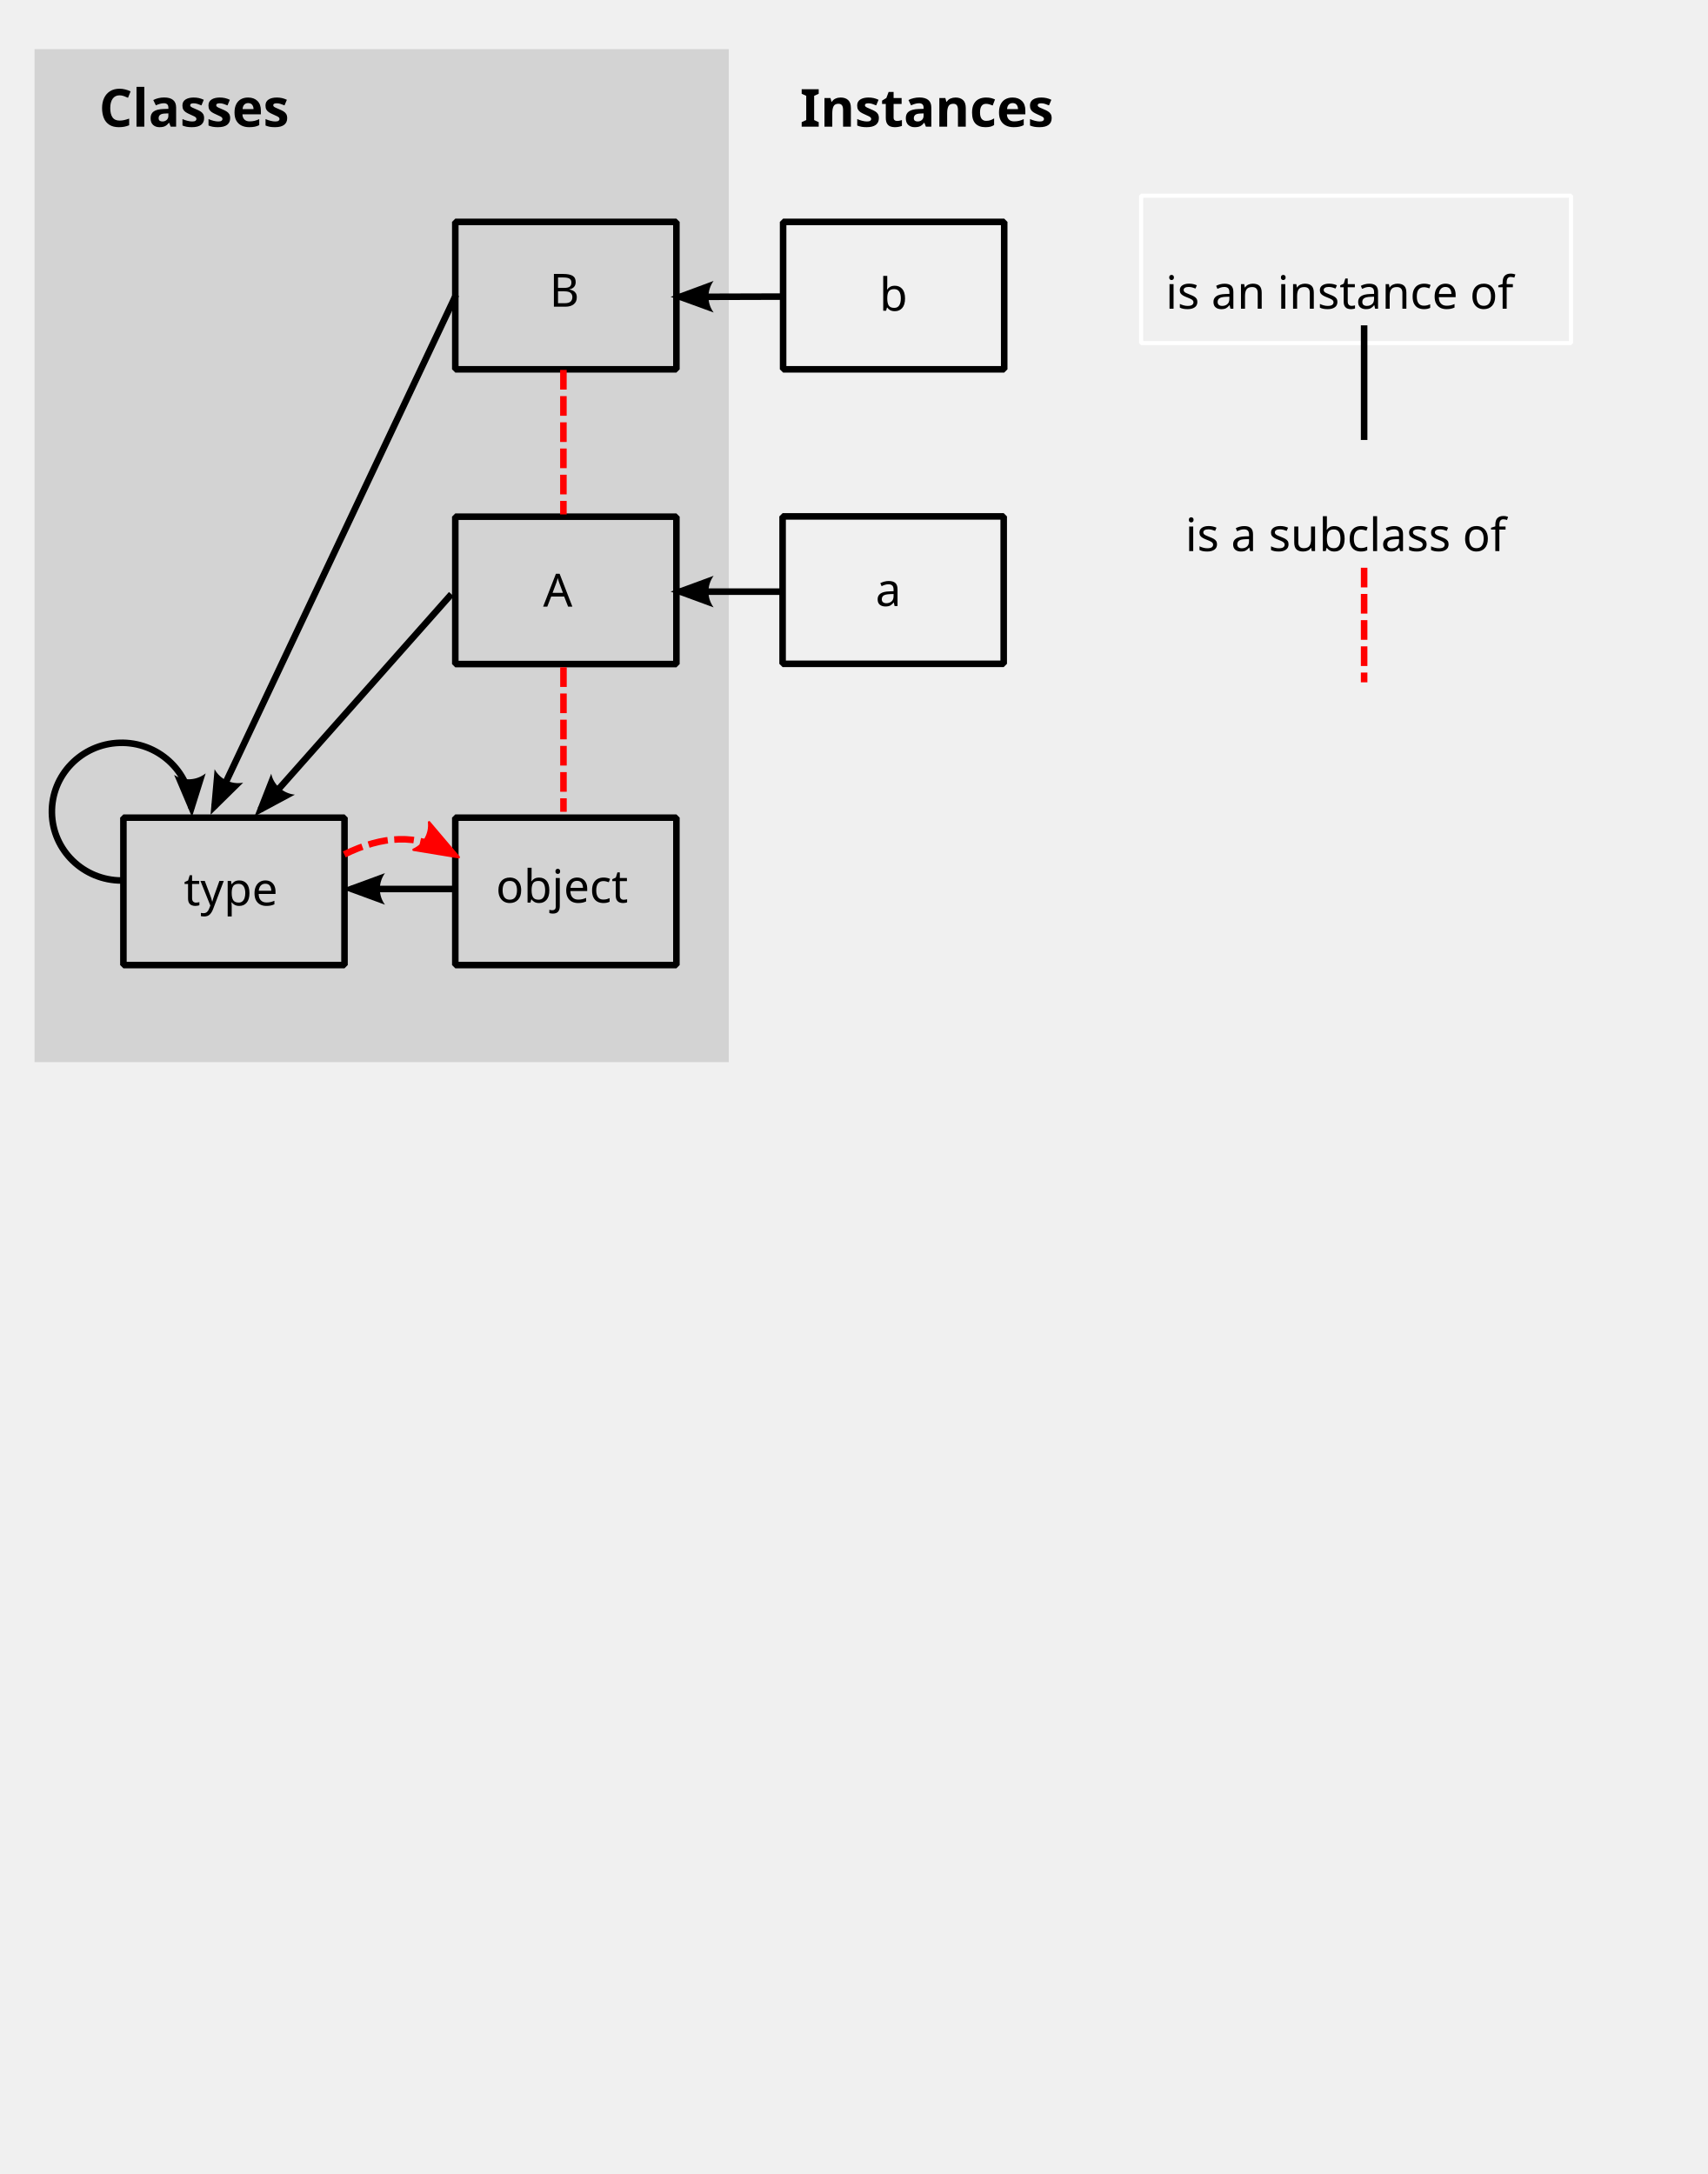
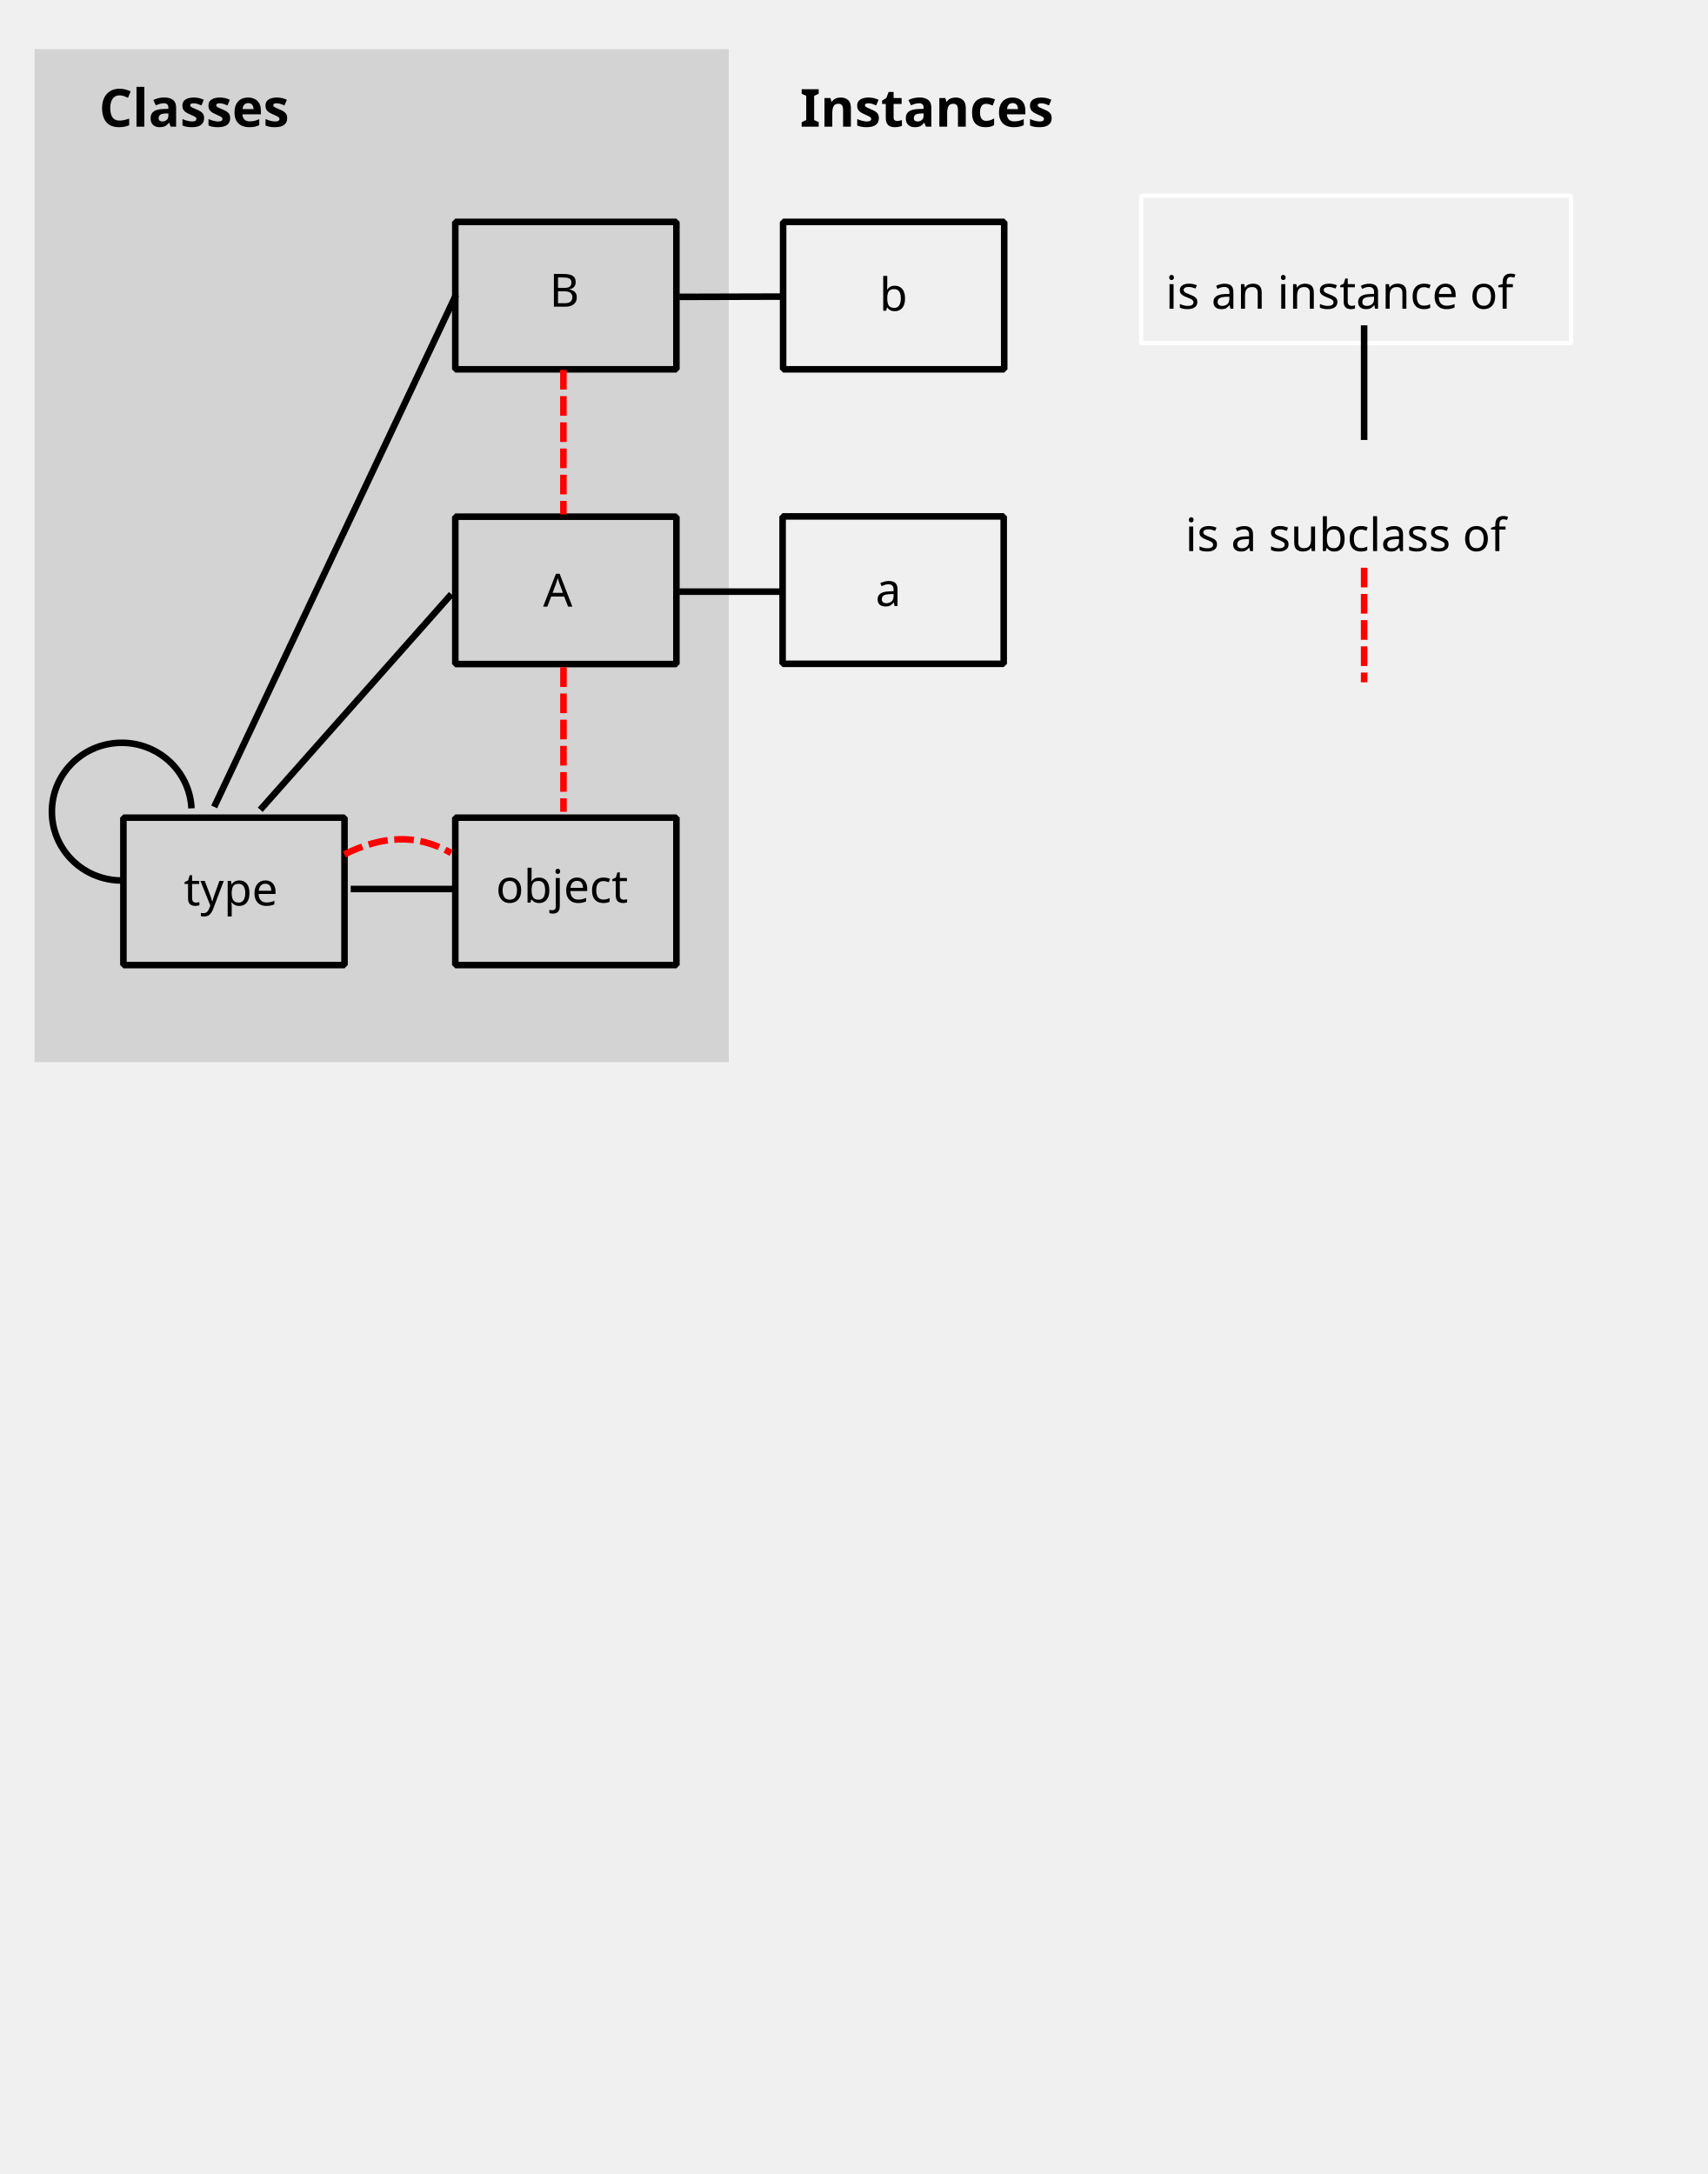
- <svg xmlns="http://www.w3.org/2000/svg" id="svg3006" version="1.1" width="521.25" height="663.75" xml:space="preserve">
+ <svg xmlns="http://www.w3.org/2000/svg" id="svg3006" width="521.25" height="663.75" version="1.1" xml:space="preserve">
  <defs id="defs3010">
-     <marker style="overflow:visible;" id="Arrow2Mend" refX="0.0" refY="0.0" orient="auto">
-       <path transform="scale(0.6) rotate(180) translate(0,0)" d="M 8.719,4.034 L -2.207,0.016 L 8.719,-4.002 C 6.973,-1.63 6.983,1.616 8.719,4.034 z " style="fill-rule:evenodd;stroke-width:0.625;stroke-linejoin:round;" id="path4095" />
+     <marker id="Arrow2Mend" orient="auto" overflow="visible" refX="0" refY="0">
+       <path id="path4095" fill-rule="evenodd" stroke-linejoin="round" stroke-width=".625" d="M 8.719,4.034 L -2.207,0.016 L 8.719,-4.002 C 6.973,-1.63 6.983,1.616 8.719,4.034 z" transform="scale(0.6) rotate(180) translate(0,0)" />
    </marker>
-     <marker style="overflow:visible;" id="Arrow2Send" refX="0.0" refY="0.0" orient="auto">
-       <path transform="scale(0.3) rotate(180) translate(-2.3,0)" d="M 8.719,4.034 L -2.207,0.016 L 8.719,-4.002 C 6.973,-1.63 6.983,1.616 8.719,4.034 z " style="fill-rule:evenodd;stroke-width:0.625;stroke-linejoin:round;" id="path4101" />
+     <marker id="Arrow2Send" orient="auto" overflow="visible" refX="0" refY="0">
+       <path id="path4101" fill-rule="evenodd" stroke-linejoin="round" stroke-width=".625" d="M 8.719,4.034 L -2.207,0.016 L 8.719,-4.002 C 6.973,-1.63 6.983,1.616 8.719,4.034 z" transform="scale(0.3) rotate(180) translate(-2.3,0)" />
    </marker>
-     <marker style="overflow:visible" id="Arrow2Sstart" refX="0.0" refY="0.0" orient="auto">
-       <path transform="scale(0.3) translate(-2.3,0)" d="M 8.719,4.034 L -2.207,0.016 L 8.719,-4.002 C 6.973,-1.63 6.983,1.616 8.719,4.034 z " style="fill-rule:evenodd;stroke-width:0.625;stroke-linejoin:round" id="path4098" />
+     <marker id="Arrow2Sstart" orient="auto" overflow="visible" refX="0" refY="0">
+       <path id="path4098" fill-rule="evenodd" stroke-linejoin="round" stroke-width=".625" d="M 8.719,4.034 L -2.207,0.016 L 8.719,-4.002 C 6.973,-1.63 6.983,1.616 8.719,4.034 z" transform="scale(0.3) translate(-2.3,0)" />
    </marker>
-     <marker style="overflow:visible" id="Arrow2Mend-4" refX="0" refY="0" orient="auto">
-       <path transform="scale(-0.6,-0.6)" d="M 8.719,4.034 -2.207,0.016 8.719,-4.002 c -1.745,2.372 -1.735,5.617 -6e-7,8.035 z" style="fill-rule:evenodd;stroke-width:0.625;stroke-linejoin:round" id="path4095-8" />
+     <marker id="Arrow2Mend-4" orient="auto" overflow="visible" refX="0" refY="0">
+       <path id="path4095-8" fill-rule="evenodd" stroke-linejoin="round" stroke-width=".625" d="M 8.719,4.034 -2.207,0.016 8.719,-4.002 c -1.745,2.372 -1.735,5.617 -6e-7,8.035 z" transform="scale(-0.6,-0.6)" />
    </marker>
-     <marker style="overflow:visible" id="Arrow2Mend-41" refX="0" refY="0" orient="auto">
-       <path transform="scale(-0.6,-0.6)" d="M 8.719,4.034 -2.207,0.016 8.719,-4.002 c -1.745,2.372 -1.735,5.617 -6e-7,8.035 z" style="fill-rule:evenodd;stroke-width:0.625;stroke-linejoin:round" id="path4095-2" />
+     <marker id="Arrow2Mend-41" orient="auto" overflow="visible" refX="0" refY="0">
+       <path id="path4095-2" fill-rule="evenodd" stroke-linejoin="round" stroke-width=".625" d="M 8.719,4.034 -2.207,0.016 8.719,-4.002 c -1.745,2.372 -1.735,5.617 -6e-7,8.035 z" transform="scale(-0.6,-0.6)" />
    </marker>
-     <marker style="overflow:visible" id="Arrow2Mend-1" refX="0" refY="0" orient="auto">
-       <path transform="scale(-0.6,-0.6)" d="M 8.719,4.034 -2.207,0.016 8.719,-4.002 c -1.745,2.372 -1.735,5.617 -6e-7,8.035 z" style="fill-rule:evenodd;stroke-width:0.625;stroke-linejoin:round" id="path4095-9" />
+     <marker id="Arrow2Mend-1" orient="auto" overflow="visible" refX="0" refY="0">
+       <path id="path4095-9" fill-rule="evenodd" stroke-linejoin="round" stroke-width=".625" d="M 8.719,4.034 -2.207,0.016 8.719,-4.002 c -1.745,2.372 -1.735,5.617 -6e-7,8.035 z" transform="scale(-0.6,-0.6)" />
    </marker>
-     <marker style="overflow:visible" id="Arrow2Mend-7" refX="0" refY="0" orient="auto">
-       <path transform="scale(-0.6,-0.6)" d="M 8.719,4.034 -2.207,0.016 8.719,-4.002 c -1.745,2.372 -1.735,5.617 -6e-7,8.035 z" style="fill-rule:evenodd;stroke-width:0.625;stroke-linejoin:round" id="path4095-4" />
+     <marker id="Arrow2Mend-7" orient="auto" overflow="visible" refX="0" refY="0">
+       <path id="path4095-4" fill-rule="evenodd" stroke-linejoin="round" stroke-width=".625" d="M 8.719,4.034 -2.207,0.016 8.719,-4.002 c -1.745,2.372 -1.735,5.617 -6e-7,8.035 z" transform="scale(-0.6,-0.6)" />
    </marker>
-     <marker style="overflow:visible" id="Arrow2Mend-5" refX="0" refY="0" orient="auto">
-       <path transform="scale(-0.6,-0.6)" d="M 8.719,4.034 -2.207,0.016 8.719,-4.002 c -1.745,2.372 -1.735,5.617 -6e-7,8.035 z" style="fill-rule:evenodd;stroke-width:0.625;stroke-linejoin:round" id="path4095-1" />
+     <marker id="Arrow2Mend-5" orient="auto" overflow="visible" refX="0" refY="0">
+       <path id="path4095-1" fill-rule="evenodd" stroke-linejoin="round" stroke-width=".625" d="M 8.719,4.034 -2.207,0.016 8.719,-4.002 c -1.745,2.372 -1.735,5.617 -6e-7,8.035 z" transform="scale(-0.6,-0.6)" />
    </marker>
-     <marker style="overflow:visible" id="Arrow2Mend-3" refX="0" refY="0" orient="auto">
-       <path transform="scale(-0.6,-0.6)" d="M 8.719,4.034 -2.207,0.016 8.719,-4.002 c -1.745,2.372 -1.735,5.617 -6e-7,8.035 z" style="fill-rule:evenodd;stroke-width:0.625;stroke-linejoin:round" id="path4095-6" />
+     <marker id="Arrow2Mend-3" orient="auto" overflow="visible" refX="0" refY="0">
+       <path id="path4095-6" fill-rule="evenodd" stroke-linejoin="round" stroke-width=".625" d="M 8.719,4.034 -2.207,0.016 8.719,-4.002 c -1.745,2.372 -1.735,5.617 -6e-7,8.035 z" transform="scale(-0.6,-0.6)" />
    </marker>
-     <marker style="overflow:visible" id="Arrow2Mend-2" refX="0" refY="0" orient="auto">
-       <path transform="scale(-0.6,-0.6)" d="M 8.719,4.034 -2.207,0.016 8.719,-4.002 c -1.745,2.372 -1.735,5.617 -6e-7,8.035 z" style="fill-rule:evenodd;stroke-width:0.625;stroke-linejoin:round" id="path4095-43" />
+     <marker id="Arrow2Mend-2" orient="auto" overflow="visible" refX="0" refY="0">
+       <path id="path4095-43" fill-rule="evenodd" stroke-linejoin="round" stroke-width=".625" d="M 8.719,4.034 -2.207,0.016 8.719,-4.002 c -1.745,2.372 -1.735,5.617 -6e-7,8.035 z" transform="scale(-0.6,-0.6)" />
    </marker>
-     <marker style="overflow:visible;" id="Arrow2MendG" refX="0.0" refY="0.0" orient="auto">
-       <path transform="scale(0.6) rotate(180) translate(0,0)" d="M 8.719,4.034 L -2.207,0.016 L 8.719,-4.002 C 6.973,-1.63 6.983,1.616 8.719,4.034 z " style="stroke-linejoin:round;stroke:#ff0000;stroke-width:0.625;fill:#ff0000;fill-rule:evenodd" id="path3134" />
+     <marker id="Arrow2MendG" orient="auto" overflow="visible" refX="0" refY="0">
+       <path id="path3134" fill="red" fill-rule="evenodd" stroke="red" stroke-linejoin="round" stroke-width=".625" d="M 8.719,4.034 L -2.207,0.016 L 8.719,-4.002 C 6.973,-1.63 6.983,1.616 8.719,4.034 z" transform="scale(0.6) rotate(180) translate(0,0)" />
    </marker>
-     <marker style="overflow:visible;" id="Arrow2MendH" refX="0.0" refY="0.0" orient="auto">
-       <path transform="scale(0.6) rotate(180) translate(0,0)" d="M 8.719,4.034 L -2.207,0.016 L 8.719,-4.002 C 6.973,-1.63 6.983,1.616 8.719,4.034 z " style="stroke-linejoin:round;stroke:#ff0000;stroke-width:0.625;fill:#ff0000;fill-rule:evenodd" id="path3288" />
+     <marker id="Arrow2MendH" orient="auto" overflow="visible" refX="0" refY="0">
+       <path id="path3288" fill="red" fill-rule="evenodd" stroke="red" stroke-linejoin="round" stroke-width=".625" d="M 8.719,4.034 L -2.207,0.016 L 8.719,-4.002 C 6.973,-1.63 6.983,1.616 8.719,4.034 z" transform="scale(0.6) rotate(180) translate(0,0)" />
    </marker>
-     <marker style="overflow:visible;" id="Arrow2Mendp" refX="0.0" refY="0.0" orient="auto">
-       <path transform="scale(0.6) rotate(180) translate(0,0)" d="M 8.719,4.034 L -2.207,0.016 L 8.719,-4.002 C 6.973,-1.63 6.983,1.616 8.719,4.034 z " style="stroke-linejoin:round;stroke:#ff0000;stroke-width:0.625;fill:#ff0000;fill-rule:evenodd" id="path3445" />
+     <marker id="Arrow2Mendp" orient="auto" overflow="visible" refX="0" refY="0">
+       <path id="path3445" fill="red" fill-rule="evenodd" stroke="red" stroke-linejoin="round" stroke-width=".625" d="M 8.719,4.034 L -2.207,0.016 L 8.719,-4.002 C 6.973,-1.63 6.983,1.616 8.719,4.034 z" transform="scale(0.6) rotate(180) translate(0,0)" />
    </marker>
-     <marker style="overflow:visible" id="Arrow2MendH-0" refX="0" refY="0" orient="auto">
-       <path transform="scale(-0.6,-0.6)" d="M 8.719,4.034 -2.207,0.016 8.719,-4.002 c -1.745,2.372 -1.735,5.617 -6e-7,8.035 z" style="fill:#ff0000;fill-rule:evenodd;stroke:#ff0000;stroke-width:0.625;stroke-linejoin:round" id="path3288-1" />
+     <marker id="Arrow2MendH-0" orient="auto" overflow="visible" refX="0" refY="0">
+       <path id="path3288-1" fill="red" fill-rule="evenodd" stroke="red" stroke-linejoin="round" stroke-width=".625" d="M 8.719,4.034 -2.207,0.016 8.719,-4.002 c -1.745,2.372 -1.735,5.617 -6e-7,8.035 z" transform="scale(-0.6,-0.6)" />
    </marker>
-     <marker style="overflow:visible" id="Arrow2Mend-9" refX="0" refY="0" orient="auto">
-       <path transform="scale(-0.6,-0.6)" d="M 8.719,4.034 -2.207,0.016 8.719,-4.002 c -1.745,2.372 -1.735,5.617 -6e-7,8.035 z" style="fill-rule:evenodd;stroke-width:0.625;stroke-linejoin:round" id="path4095-14" />
+     <marker id="Arrow2Mend-9" orient="auto" overflow="visible" refX="0" refY="0">
+       <path id="path4095-14" fill-rule="evenodd" stroke-linejoin="round" stroke-width=".625" d="M 8.719,4.034 -2.207,0.016 8.719,-4.002 c -1.745,2.372 -1.735,5.617 -6e-7,8.035 z" transform="scale(-0.6,-0.6)" />
    </marker>
-     <marker style="overflow:visible" id="Arrow2Mend-8" refX="0" refY="0" orient="auto">
-       <path transform="scale(-0.6,-0.6)" d="M 8.719,4.034 -2.207,0.016 8.719,-4.002 c -1.745,2.372 -1.735,5.617 -6e-7,8.035 z" style="fill-rule:evenodd;stroke-width:0.625;stroke-linejoin:round" id="path4095-92" />
+     <marker id="Arrow2Mend-8" orient="auto" overflow="visible" refX="0" refY="0">
+       <path id="path4095-92" fill-rule="evenodd" stroke-linejoin="round" stroke-width=".625" d="M 8.719,4.034 -2.207,0.016 8.719,-4.002 c -1.745,2.372 -1.735,5.617 -6e-7,8.035 z" transform="scale(-0.6,-0.6)" />
    </marker>
-     <marker style="overflow:visible" id="Arrow2Mend-26" refX="0" refY="0" orient="auto">
-       <path transform="scale(-0.6,-0.6)" d="M 8.719,4.034 -2.207,0.016 8.719,-4.002 c -1.745,2.372 -1.735,5.617 -6e-7,8.035 z" style="fill-rule:evenodd;stroke-width:0.625;stroke-linejoin:round" id="path4095-96" />
+     <marker id="Arrow2Mend-26" orient="auto" overflow="visible" refX="0" refY="0">
+       <path id="path4095-96" fill-rule="evenodd" stroke-linejoin="round" stroke-width=".625" d="M 8.719,4.034 -2.207,0.016 8.719,-4.002 c -1.745,2.372 -1.735,5.617 -6e-7,8.035 z" transform="scale(-0.6,-0.6)" />
    </marker>
-     <marker style="overflow:visible" id="Arrow2MendG-8" refX="0" refY="0" orient="auto">
-       <path transform="scale(-0.6,-0.6)" d="M 8.719,4.034 -2.207,0.016 8.719,-4.002 c -1.745,2.372 -1.735,5.617 -6e-7,8.035 z" style="fill:#ff0000;fill-rule:evenodd;stroke:#ff0000;stroke-width:0.625;stroke-linejoin:round" id="path3134-4" />
+     <marker id="Arrow2MendG-8" orient="auto" overflow="visible" refX="0" refY="0">
+       <path id="path3134-4" fill="red" fill-rule="evenodd" stroke="red" stroke-linejoin="round" stroke-width=".625" d="M 8.719,4.034 -2.207,0.016 8.719,-4.002 c -1.745,2.372 -1.735,5.617 -6e-7,8.035 z" transform="scale(-0.6,-0.6)" />
    </marker>
-     <marker style="overflow:visible" id="Arrow2MendG-0" refX="0" refY="0" orient="auto">
-       <path transform="scale(-0.6,-0.6)" d="M 8.719,4.034 -2.207,0.016 8.719,-4.002 c -1.745,2.372 -1.735,5.617 -6e-7,8.035 z" style="fill:#ff0000;fill-rule:evenodd;stroke:#ff0000;stroke-width:0.625;stroke-linejoin:round" id="path3134-5" />
+     <marker id="Arrow2MendG-0" orient="auto" overflow="visible" refX="0" refY="0">
+       <path id="path3134-5" fill="red" fill-rule="evenodd" stroke="red" stroke-linejoin="round" stroke-width=".625" d="M 8.719,4.034 -2.207,0.016 8.719,-4.002 c -1.745,2.372 -1.735,5.617 -6e-7,8.035 z" transform="scale(-0.6,-0.6)" />
    </marker>
-     <marker style="overflow:visible" id="Arrow2MendG-4" refX="0" refY="0" orient="auto">
-       <path transform="scale(-0.6,-0.6)" d="M 8.719,4.034 -2.207,0.016 8.719,-4.002 c -1.745,2.372 -1.735,5.617 -6e-7,8.035 z" style="fill:#ff0000;fill-rule:evenodd;stroke:#ff0000;stroke-width:0.625;stroke-linejoin:round" id="path3134-2" />
+     <marker id="Arrow2MendG-4" orient="auto" overflow="visible" refX="0" refY="0">
+       <path id="path3134-2" fill="red" fill-rule="evenodd" stroke="red" stroke-linejoin="round" stroke-width=".625" d="M 8.719,4.034 -2.207,0.016 8.719,-4.002 c -1.745,2.372 -1.735,5.617 -6e-7,8.035 z" transform="scale(-0.6,-0.6)" />
    </marker>
-     <marker style="overflow:visible" id="Arrow2Mend-23" refX="0" refY="0" orient="auto">
-       <path transform="scale(-0.6,-0.6)" d="M 8.719,4.034 -2.207,0.016 8.719,-4.002 c -1.745,2.372 -1.735,5.617 -6e-7,8.035 z" style="fill-rule:evenodd;stroke-width:0.625;stroke-linejoin:round" id="path4095-86" />
+     <marker id="Arrow2Mend-23" orient="auto" overflow="visible" refX="0" refY="0">
+       <path id="path4095-86" fill-rule="evenodd" stroke-linejoin="round" stroke-width=".625" d="M 8.719,4.034 -2.207,0.016 8.719,-4.002 c -1.745,2.372 -1.735,5.617 -6e-7,8.035 z" transform="scale(-0.6,-0.6)" />
    </marker>
  </defs>
-   <g transform="matrix(1.25,0,0,-1.25,0,663.75)" id="g3014">
-     <g transform="scale(0.1,0.1)" id="g3016">
-       <g transform="scale(10,10)" id="g3022">
-         <text style="-inkscape-font-specification:Open Sans;font-family:Open Sans;font-weight:normal;font-style:normal;font-stretch:normal;font-variant:normal" id="text3024" transform="matrix(1,0,0,-1,32,503.8)">
-           <tspan id="tspan3026" y="0" x="0 10.865 17.054 20.92 27.109 30.582 34.447 41.42 48.394 54.583" style="fill:#000000;fill-opacity:1;fill-rule:nonzero;stroke:none;font-family:Open Sans;font-variant:normal;font-weight:normal;font-size:14;writing-mode:lr;-inkscape-font-specification:Open Sans;font-style:normal;font-stretch:normal">meta types</tspan>
-         </text>
-         <text transform="matrix(0.8,0,0,-0.8,0,531)" id="text3201" y="58.359" x="-173.672" style="font-size:16px;font-style:normal;font-weight:normal;line-height:125%;letter-spacing:0px;word-spacing:0px;fill:#000000;fill-opacity:1;stroke:none;font-family:Sans" xml:space="preserve">
-           <tspan y="58.359" x="-173.672" id="tspan3203" />
+   <g id="g3014" transform="matrix(1.25,0,0,-1.25,0,663.75)">
+     <g id="g3016" transform="scale(0.1,0.1)">
+       <g id="g3022" transform="scale(10,10)">
+         <text style="-inkscape-font-specification:Open Sans" id="text3024" font-family="Open Sans" font-stretch="normal" font-style="normal" font-variant="normal" font-weight="normal" transform="matrix(1,0,0,-1,32,503.8)">
+           <tspan font-family="Open Sans" style="-inkscape-font-specification:Open Sans" id="tspan3026" x="0 10.865 17.054 20.92 27.109 30.582 34.447 41.42 48.394 54.583" y="0" fill="#000" fill-opacity="1" fill-rule="nonzero" stroke="none" font-size="14" font-stretch="normal" font-style="normal" font-variant="normal" font-weight="normal" writing-mode="lr">meta types</tspan>
        </text>
      </g>
-       <path id="path3028" style="fill:#d3d3d3;fill-opacity:1;fill-rule:nonzero;stroke:none" d="m 84.375,2715.72 1695.625,0 0,2474.28 -1695.625,0 0,-2474.28 z" />
-       <g transform="scale(10,10)" id="g3032">
-         <text id="text3034" transform="matrix(1,0,0,-1,141,503.8)">
-           <tspan y="0" x="0" id="tspan3036" style="font-size:14px;font-variant:normal;font-weight:normal;writing-mode:lr-tb;fill:#000000;fill-opacity:1;fill-rule:nonzero;stroke:none;font-family:Times New Roman;-inkscape-font-specification:Times-Roman" />
-         </text>
-       </g>
-       <path id="path3038" style="fill:none;stroke:#000000;stroke-width:16;stroke-linecap:butt;stroke-linejoin:miter;stroke-miterlimit:1;stroke-opacity:1;stroke-dasharray:none;color:#000000;stroke-dashoffset:0;marker:none;visibility:visible;display:inline;overflow:visible;enable-background:accumulate" d="m 301.391,2952.875 540,0 0,360 -540,0 0,-360 z" />
-       <path id="path3052" style="fill:none;stroke:#000000;stroke-width:16;stroke-linecap:butt;stroke-linejoin:miter;stroke-miterlimit:1;stroke-opacity:1;stroke-dasharray:none;color:#000000;stroke-dashoffset:0;marker:none;visibility:visible;display:inline;overflow:visible;enable-background:accumulate" d="m 1112,2952.875 540,0 0,360 -540,0 0,-360 z" />
-       <path id="path3086" style="fill:none;stroke:#000000;stroke-width:16;stroke-linecap:butt;stroke-linejoin:miter;stroke-miterlimit:1;stroke-opacity:1;stroke-dasharray:none;color:#000000;stroke-dashoffset:0;marker:none;visibility:visible;display:inline;overflow:visible;enable-background:accumulate" d="m 1112,3688 540,0 0,360 -540,0 0,-360 z" />
-       <path id="path3100" style="fill:none;stroke:#000000;stroke-width:16;stroke-linecap:butt;stroke-linejoin:miter;stroke-miterlimit:1;stroke-opacity:1;stroke-dasharray:none" d="m 1112,4408 540,0 0,360 -540,0 0,-360 z" />
-       <g transform="translate(-118.6053,-143.358)" id="g5470">
-         <path d="m 2030,3832 540,0 0,360 -540,0 0,-360 z" style="fill:none;stroke:#000000;stroke-width:16;stroke-linecap:butt;stroke-linejoin:miter;stroke-miterlimit:1;stroke-opacity:1;stroke-dasharray:none;color:#000000;stroke-dashoffset:0;marker:none;visibility:visible;display:inline;overflow:visible;enable-background:accumulate" id="path3114" />
-         <g style="color:#000000;fill:#000000;fill-opacity:1;fill-rule:nonzero;stroke:none;marker:none;visibility:visible;display:inline;overflow:visible;enable-background:accumulate" id="g3130-5" transform="matrix(10,0,0,10,-168.0589,1470.136)">
-           <text style="font-size:11.2px;color:#000000;fill:#000000;fill-opacity:1;fill-rule:nonzero;stroke:none;marker:none;visibility:visible;display:inline;overflow:visible;enable-background:accumulate;font-family:Sans;-inkscape-font-specification:Sans" transform="matrix(1,0,0,-1,242.5,250.3)" id="text3132-8">
-             <tspan style="font-size:11.2px;font-variant:normal;font-weight:normal;writing-mode:lr-tb;color:#000000;fill:#000000;fill-opacity:1;fill-rule:nonzero;stroke:none;marker:none;visibility:visible;display:inline;overflow:visible;enable-background:accumulate;font-family:Sans;-inkscape-font-specification:Sans" x="0" y="0" id="tspan3134-8">a</tspan>
+       <path id="path3028" fill="#d3d3d3" fill-opacity="1" fill-rule="nonzero" stroke="none" d="m 84.375,2715.72 1695.625,0 0,2474.28 -1695.625,0 0,-2474.28 z" />
+       <path stroke-opacity="1" style="marker:none" id="path3038" fill="none" stroke="#000" stroke-dasharray="none" stroke-dashoffset="0" stroke-linecap="butt" stroke-linejoin="miter" stroke-miterlimit="1" stroke-width="16" d="m 301.391,2952.875 540,0 0,360 -540,0 0,-360 z" color="#000" display="inline" enable-background="accumulate" overflow="visible" visibility="visible" />
+       <path stroke-opacity="1" style="marker:none" id="path3052" fill="none" stroke="#000" stroke-dasharray="none" stroke-dashoffset="0" stroke-linecap="butt" stroke-linejoin="miter" stroke-miterlimit="1" stroke-width="16" d="m 1112,2952.875 540,0 0,360 -540,0 0,-360 z" color="#000" display="inline" enable-background="accumulate" overflow="visible" visibility="visible" />
+       <path stroke-opacity="1" style="marker:none" id="path3086" fill="none" stroke="#000" stroke-dasharray="none" stroke-dashoffset="0" stroke-linecap="butt" stroke-linejoin="miter" stroke-miterlimit="1" stroke-width="16" d="m 1112,3688 540,0 0,360 -540,0 0,-360 z" color="#000" display="inline" enable-background="accumulate" overflow="visible" visibility="visible" />
+       <path id="path3100" fill="none" stroke="#000" stroke-dasharray="none" stroke-linecap="butt" stroke-linejoin="miter" stroke-miterlimit="1" stroke-opacity="1" stroke-width="16" d="m 1112,4408 540,0 0,360 -540,0 0,-360 z" />
+       <g id="g5470" transform="translate(-118.6053,-143.358)">
+         <path stroke-opacity="1" style="marker:none" id="path3114" fill="none" stroke="#000" stroke-dasharray="none" stroke-dashoffset="0" stroke-linecap="butt" stroke-linejoin="miter" stroke-miterlimit="1" stroke-width="16" d="m 2030,3832 540,0 0,360 -540,0 0,-360 z" color="#000" display="inline" enable-background="accumulate" overflow="visible" visibility="visible" />
+         <g style="marker:none" id="g3130-5" fill="#000" fill-opacity="1" fill-rule="nonzero" stroke="none" color="#000" display="inline" transform="matrix(10,0,0,10,-168.0589,1470.136)" visibility="visible">
+           <text enable-background="accumulate" style="marker:none;-inkscape-font-specification:Sans" id="text3132-8" fill="#000" fill-opacity="1" fill-rule="nonzero" stroke="none" color="#000" display="inline" font-family="Sans" font-size="11.2" overflow="visible" transform="matrix(1,0,0,-1,242.5,250.3)" visibility="visible">
+             <tspan enable-background="accumulate" style="marker:none;-inkscape-font-specification:Sans" id="tspan3134-8" x="0" y="0" fill="#000" fill-opacity="1" fill-rule="nonzero" stroke="none" color="#000" display="inline" font-family="Sans" font-size="11.2" font-variant="normal" font-weight="normal" overflow="visible" visibility="visible" writing-mode="lr-tb">a</tspan>
          </text>
        </g>
      </g>
-       <g transform="translate(-277.3752,2048)" id="g3195">
-         <path d="m 2190,2360 540,0 0,360 -540,0 0,-360 z" style="fill:none;stroke:#000000;stroke-width:16;stroke-linecap:butt;stroke-linejoin:miter;stroke-miterlimit:1;stroke-opacity:1;stroke-dasharray:none;color:#000000;stroke-dashoffset:0;marker:none;visibility:visible;display:inline;overflow:visible;enable-background:accumulate" id="path3128" />
-         <g style="color:#000000;fill:#000000;fill-opacity:1;fill-rule:nonzero;stroke:none;marker:none;visibility:visible;display:inline;overflow:visible;enable-background:accumulate" id="g3130" transform="scale(10,10)">
-           <text style="font-size:11.2px;color:#000000;fill:#000000;fill-opacity:1;fill-rule:nonzero;stroke:none;marker:none;visibility:visible;display:inline;overflow:visible;enable-background:accumulate;font-family:Sans;-inkscape-font-specification:Sans" transform="matrix(1,0,0,-1,242.5,250.3)" id="text3132">
-             <tspan style="font-size:11.2px;font-variant:normal;font-weight:normal;writing-mode:lr-tb;color:#000000;fill:#000000;fill-opacity:1;fill-rule:nonzero;stroke:none;marker:none;visibility:visible;display:inline;overflow:visible;enable-background:accumulate;font-family:Sans;-inkscape-font-specification:Sans" x="0" y="0" id="tspan3134">b</tspan>
+       <g id="g3195" transform="translate(-277.3752,2048)">
+         <path stroke-opacity="1" style="marker:none" id="path3128" fill="none" stroke="#000" stroke-dasharray="none" stroke-dashoffset="0" stroke-linecap="butt" stroke-linejoin="miter" stroke-miterlimit="1" stroke-width="16" d="m 2190,2360 540,0 0,360 -540,0 0,-360 z" color="#000" display="inline" enable-background="accumulate" overflow="visible" visibility="visible" />
+         <g style="marker:none" id="g3130" fill="#000" fill-opacity="1" fill-rule="nonzero" stroke="none" color="#000" display="inline" transform="scale(10,10)" visibility="visible">
+           <text enable-background="accumulate" style="marker:none;-inkscape-font-specification:Sans" id="text3132" fill="#000" fill-opacity="1" fill-rule="nonzero" stroke="none" color="#000" display="inline" font-family="Sans" font-size="11.2" overflow="visible" transform="matrix(1,0,0,-1,242.5,250.3)" visibility="visible">
+             <tspan enable-background="accumulate" style="marker:none;-inkscape-font-specification:Sans" id="tspan3134" x="0" y="0" fill="#000" fill-opacity="1" fill-rule="nonzero" stroke="none" color="#000" display="inline" font-family="Sans" font-size="11.2" font-variant="normal" font-weight="normal" overflow="visible" visibility="visible" writing-mode="lr-tb">b</tspan>
          </text>
        </g>
      </g>
-       <path id="path3150" style="fill:none;stroke:#ffffff;stroke-width:10;stroke-linecap:butt;stroke-linejoin:miter;stroke-miterlimit:1;stroke-opacity:1;stroke-dasharray:none" d="m 2787,4472 1050,0 0,360 -1050,0 0,-360 z" />
-       <path style="fill:none;stroke:#000000;stroke-width:16;stroke-linecap:butt;stroke-linejoin:miter;stroke-opacity:1;marker-end:url(#Arrow2Mend);color:#000000;stroke-miterlimit:1;stroke-dasharray:none;stroke-dashoffset:0;marker:none;visibility:visible;display:inline;overflow:visible;enable-background:accumulate" d="m 3331.688,4515.281 0,-279.844" id="path5246" />
-       <path style="fill:#ff0000;stroke:#ff0000;stroke-width:16;stroke-linecap:butt;stroke-linejoin:miter;stroke-miterlimit:4;stroke-opacity:1;stroke-dasharray:48,16;stroke-dashoffset:0;marker-end:url(#Arrow2MendG);color:#000000;fill-opacity:1;fill-rule:nonzero;marker:none;visibility:visible;display:inline;overflow:visible;enable-background:accumulate" d="m 3331.688,3923.281 0,-279.844" id="path5246-3" />
-       <text xml:space="preserve" style="font-size:128px;font-style:normal;font-weight:normal;line-height:125%;letter-spacing:0px;word-spacing:0px;fill:#000000;fill-opacity:1;stroke:none;font-family:Sans" x="2894.875" y="-3964" id="text3230-3" transform="scale(1,-1)">
-         <tspan id="tspan3232-2" x="2894.875" y="-3964" style="font-size:112px">is a subclass of</tspan>
+       <path id="path3150" fill="none" stroke="#fff" stroke-dasharray="none" stroke-linecap="butt" stroke-linejoin="miter" stroke-miterlimit="1" stroke-opacity="1" stroke-width="10" d="m 2787,4472 1050,0 0,360 -1050,0 0,-360 z" />
+       <path stroke-width="16" style="marker:none" id="path5246" fill="none" stroke="#000" stroke-dasharray="none" stroke-dashoffset="0" stroke-linecap="butt" stroke-linejoin="miter" stroke-miterlimit="1" stroke-opacity="1" marker-end="url(#Arrow2Mend)" d="m 3331.688,4515.281 0,-279.844" color="#000" display="inline" enable-background="accumulate" overflow="visible" visibility="visible" />
+       <path stroke-opacity="1" style="marker:none" id="path5246-3" fill="red" fill-opacity="1" fill-rule="nonzero" stroke="red" stroke-dasharray="48 16" stroke-dashoffset="0" stroke-linecap="butt" stroke-linejoin="miter" stroke-miterlimit="4" stroke-width="16" marker-end="url(#Arrow2MendG)" d="m 3331.688,3923.281 0,-279.844" color="#000" display="inline" enable-background="accumulate" overflow="visible" visibility="visible" />
+       <text font-size="128" style="line-height:125%" id="text3230-3" x="2894.875" y="-3964" fill="#000" fill-opacity="1" stroke="none" font-family="Sans" font-style="normal" font-weight="normal" letter-spacing="0" transform="scale(1,-1)" word-spacing="0" xml:space="preserve">
+         <tspan id="tspan3232-2" x="2894.875" y="-3964" font-size="112">is a subclass of</tspan>
      </text>
-       <text transform="scale(1,-1)" id="text3205" y="-5000.625" x="241.875" style="font-size:128px;font-style:normal;font-weight:normal;line-height:125%;letter-spacing:0px;word-spacing:0px;fill:#000000;fill-opacity:1;stroke:none;font-family:Sans" xml:space="preserve">
-         <tspan style="font-weight:bold;-inkscape-font-specification:Sans Bold" y="-5000.625" x="241.875" id="tspan3207">Classes</tspan>
+       <text font-size="128" style="line-height:125%" id="text3205" x="241.875" y="-5000.625" fill="#000" fill-opacity="1" stroke="none" font-family="Sans" font-style="normal" font-weight="normal" letter-spacing="0" transform="scale(1,-1)" word-spacing="0" xml:space="preserve">
+         <tspan style="-inkscape-font-specification:Sans Bold" id="tspan3207" x="241.875" y="-5000.625" font-weight="bold">Classes</tspan>
      </text>
-       <text transform="scale(1,-1)" id="text3205-2" y="-5000.625" x="1953.875" style="font-size:128px;font-style:normal;font-weight:normal;line-height:125%;letter-spacing:0px;word-spacing:0px;fill:#000000;fill-opacity:1;stroke:none;font-family:Sans" xml:space="preserve">
-         <tspan style="font-weight:bold;-inkscape-font-specification:Sans Bold" y="-5000.625" x="1953.875" id="tspan3207-5">Instances</tspan>
+       <text font-size="128" style="line-height:125%" id="text3205-2" x="1953.875" y="-5000.625" fill="#000" fill-opacity="1" stroke="none" font-family="Sans" font-style="normal" font-weight="normal" letter-spacing="0" transform="scale(1,-1)" word-spacing="0" xml:space="preserve">
+         <tspan style="-inkscape-font-specification:Sans Bold" id="tspan3207-5" x="1953.875" y="-5000.625" font-weight="bold">Instances</tspan>
      </text>
-       <text transform="scale(1,-1)" id="text3230" y="-4556" x="2846.875" style="font-size:128px;font-style:normal;font-weight:normal;line-height:125%;letter-spacing:0px;word-spacing:0px;fill:#000000;fill-opacity:1;stroke:none;font-family:Sans" xml:space="preserve">
-         <tspan style="font-size:112px" y="-4556" x="2846.875" id="tspan3232">is an instance of</tspan>
+       <text font-size="128" style="line-height:125%" id="text3230" x="2846.875" y="-4556" fill="#000" fill-opacity="1" stroke="none" font-family="Sans" font-style="normal" font-weight="normal" letter-spacing="0" transform="scale(1,-1)" word-spacing="0" xml:space="preserve">
+         <tspan id="tspan3232" x="2846.875" y="-4556" font-size="112">is an instance of</tspan>
      </text>
-       <path id="path5489" d="m 1910.203,4585.578 -251.016,-0.703" style="color:#000000;fill:none;stroke:#000000;stroke-width:16;stroke-linecap:butt;stroke-linejoin:miter;stroke-miterlimit:1;stroke-opacity:1;stroke-dasharray:none;stroke-dashoffset:0;marker:none;marker-end:url(#Arrow2Mend);visibility:visible;display:inline;overflow:visible;enable-background:accumulate" />
-       <path id="path5489-0" d="m 1910.309,3864.875 -251.122,0" style="color:#000000;fill:none;stroke:#000000;stroke-width:16;stroke-linecap:butt;stroke-linejoin:miter;stroke-miterlimit:1;stroke-opacity:1;stroke-dasharray:none;stroke-dashoffset:0;marker:none;marker-end:url(#Arrow2Mend);visibility:visible;display:inline;overflow:visible;enable-background:accumulate" />
-       <path id="path5489-0-1" d="m 1107.648,3138.673 -251.122,0" style="color:#000000;fill:none;stroke:#000000;stroke-width:16;stroke-linecap:butt;stroke-linejoin:miter;stroke-miterlimit:1;stroke-opacity:1;stroke-dasharray:none;stroke-dashoffset:0;marker:none;marker-end:url(#Arrow2Mend);visibility:visible;display:inline;overflow:visible;enable-background:accumulate" />
-       <text transform="scale(1,-1)" style="font-size:112px;color:#000000;fill:#000000;fill-opacity:1;fill-rule:nonzero;stroke:none;marker:none;visibility:visible;display:inline;overflow:visible;enable-background:accumulate;font-family:Sans;-inkscape-font-specification:Sans" id="text3132-1" x="1341.961" y="-4560.902">
-         <tspan style="font-size:112px;font-variant:normal;font-weight:normal;writing-mode:lr-tb;color:#000000;fill:#000000;fill-opacity:1;fill-rule:nonzero;stroke:none;marker:none;visibility:visible;display:inline;overflow:visible;enable-background:accumulate;font-family:Sans;-inkscape-font-specification:Sans" x="1341.961" y="-4560.902" id="tspan3134-81">B</tspan>
+       <path id="path5489" fill="none" stroke="#000" stroke-dasharray="none" stroke-dashoffset="0" stroke-linecap="butt" stroke-linejoin="miter" stroke-miterlimit="1" stroke-opacity="1" stroke-width="16" marker-end="url(#Arrow2Mend)" d="m 1910.203,4585.578 -251.016,-0.703" color="#000" display="inline" enable-background="accumulate" overflow="visible" visibility="visible" style="marker:none" />
+       <path id="path5489-0" fill="none" stroke="#000" stroke-dasharray="none" stroke-dashoffset="0" stroke-linecap="butt" stroke-linejoin="miter" stroke-miterlimit="1" stroke-opacity="1" stroke-width="16" marker-end="url(#Arrow2Mend)" d="m 1910.309,3864.875 -251.122,0" color="#000" display="inline" enable-background="accumulate" overflow="visible" visibility="visible" style="marker:none" />
+       <path id="path5489-0-1" fill="none" stroke="#000" stroke-dasharray="none" stroke-dashoffset="0" stroke-linecap="butt" stroke-linejoin="miter" stroke-miterlimit="1" stroke-opacity="1" stroke-width="16" marker-end="url(#Arrow2Mend)" d="m 1107.648,3138.673 -251.122,0" color="#000" display="inline" enable-background="accumulate" overflow="visible" visibility="visible" style="marker:none" />
+       <text display="inline" style="marker:none;-inkscape-font-specification:Sans" id="text3132-1" x="1341.961" y="-4560.902" fill="#000" fill-opacity="1" fill-rule="nonzero" stroke="none" color="#000" enable-background="accumulate" font-family="Sans" font-size="112" overflow="visible" transform="scale(1,-1)" visibility="visible">
+         <tspan enable-background="accumulate" style="marker:none;-inkscape-font-specification:Sans" id="tspan3134-81" x="1341.961" y="-4560.902" fill="#000" fill-opacity="1" fill-rule="nonzero" stroke="none" color="#000" display="inline" font-family="Sans" font-size="112" font-variant="normal" font-weight="normal" overflow="visible" visibility="visible" writing-mode="lr-tb">B</tspan>
      </text>
-       <text transform="scale(1,-1)" style="font-size:112px;color:#000000;fill:#000000;fill-opacity:1;fill-rule:nonzero;stroke:none;marker:none;visibility:visible;display:inline;overflow:visible;enable-background:accumulate;font-family:Sans;-inkscape-font-specification:Sans" id="text3132-5" x="1326.492" y="-3828.246">
-         <tspan style="font-size:112px;font-variant:normal;font-weight:normal;writing-mode:lr-tb;color:#000000;fill:#000000;fill-opacity:1;fill-rule:nonzero;stroke:none;marker:none;visibility:visible;display:inline;overflow:visible;enable-background:accumulate;font-family:Sans;-inkscape-font-specification:Sans" x="1326.492" y="-3828.246" id="tspan3134-6">A</tspan>
+       <text display="inline" style="marker:none;-inkscape-font-specification:Sans" id="text3132-5" x="1326.492" y="-3828.246" fill="#000" fill-opacity="1" fill-rule="nonzero" stroke="none" color="#000" enable-background="accumulate" font-family="Sans" font-size="112" overflow="visible" transform="scale(1,-1)" visibility="visible">
+         <tspan enable-background="accumulate" style="marker:none;-inkscape-font-specification:Sans" id="tspan3134-6" x="1326.492" y="-3828.246" fill="#000" fill-opacity="1" fill-rule="nonzero" stroke="none" color="#000" display="inline" font-family="Sans" font-size="112" font-variant="normal" font-weight="normal" overflow="visible" visibility="visible" writing-mode="lr-tb">A</tspan>
      </text>
-       <text transform="scale(1,-1)" style="font-size:112px;color:#000000;fill:#000000;fill-opacity:1;fill-rule:nonzero;stroke:none;marker:none;visibility:visible;display:inline;overflow:visible;enable-background:accumulate;font-family:Sans;-inkscape-font-specification:Sans" id="text3132-4" x="1211.18" y="-3105.434">
-         <tspan style="font-size:112px;font-variant:normal;font-weight:normal;writing-mode:lr-tb;color:#000000;fill:#000000;fill-opacity:1;fill-rule:nonzero;stroke:none;marker:none;visibility:visible;display:inline;overflow:visible;enable-background:accumulate;font-family:Sans;-inkscape-font-specification:Sans" x="1211.18" y="-3105.434" id="tspan3134-0">object</tspan>
+       <text display="inline" style="marker:none;-inkscape-font-specification:Sans" id="text3132-4" x="1211.18" y="-3105.434" fill="#000" fill-opacity="1" fill-rule="nonzero" stroke="none" color="#000" enable-background="accumulate" font-family="Sans" font-size="112" overflow="visible" transform="scale(1,-1)" visibility="visible">
+         <tspan enable-background="accumulate" style="marker:none;-inkscape-font-specification:Sans" id="tspan3134-0" x="1211.18" y="-3105.434" fill="#000" fill-opacity="1" fill-rule="nonzero" stroke="none" color="#000" display="inline" font-family="Sans" font-size="112" font-variant="normal" font-weight="normal" overflow="visible" visibility="visible" writing-mode="lr-tb">object</tspan>
      </text>
-       <text transform="scale(1,-1)" style="font-size:112px;color:#000000;fill:#000000;fill-opacity:1;fill-rule:nonzero;stroke:none;marker:none;visibility:visible;display:inline;overflow:visible;enable-background:accumulate;font-family:Sans;-inkscape-font-specification:Sans" id="text3132-0" x="448.992" y="-3098.402">
-         <tspan style="font-size:112px;font-variant:normal;font-weight:normal;writing-mode:lr-tb;color:#000000;fill:#000000;fill-opacity:1;fill-rule:nonzero;stroke:none;marker:none;visibility:visible;display:inline;overflow:visible;enable-background:accumulate;font-family:Sans;-inkscape-font-specification:Sans" x="448.992" y="-3098.402" id="tspan3134-814">type</tspan>
+       <text display="inline" style="marker:none;-inkscape-font-specification:Sans" id="text3132-0" x="448.992" y="-3098.402" fill="#000" fill-opacity="1" fill-rule="nonzero" stroke="none" color="#000" enable-background="accumulate" font-family="Sans" font-size="112" overflow="visible" transform="scale(1,-1)" visibility="visible">
+         <tspan enable-background="accumulate" style="marker:none;-inkscape-font-specification:Sans" id="tspan3134-814" x="448.992" y="-3098.402" fill="#000" fill-opacity="1" fill-rule="nonzero" stroke="none" color="#000" display="inline" font-family="Sans" font-size="112" font-variant="normal" font-weight="normal" overflow="visible" visibility="visible" writing-mode="lr-tb">type</tspan>
      </text>
-       <path transform="matrix(8,0,0,-8,0,5310)" id="path5707" d="m 172.002,112.939 0,44.121" style="stroke-linejoin:miter;enable-background:accumulate;marker-end:url(#Arrow2MendG);stroke-opacity:1;fill-opacity:1;color:#000000;fill-rule:nonzero;stroke-dashoffset:0;visibility:visible;stroke:#ff0000;stroke-linecap:butt;stroke-miterlimit:4;marker:none;stroke-dasharray:6,2;overflow:visible;stroke-width:2;display:inline;fill:#ff0000" />
-       <path id="path5707-9" d="m 1376.169,3680.157 0,-352.969" style="stroke-linejoin:miter;enable-background:accumulate;marker-end:url(#Arrow2MendG);stroke-opacity:1;fill-rule:nonzero;color:#000000;fill-opacity:1;stroke-dashoffset:0;visibility:visible;stroke:#ff0000;stroke-linecap:butt;stroke-miterlimit:4;marker:none;stroke-dasharray:48,16;overflow:visible;stroke-width:16;display:inline;fill:#ff0000" />
-       <path style="color:#000000;fill:none;stroke:#ff0000;stroke-width:2;stroke-linecap:butt;stroke-linejoin:miter;stroke-miterlimit:4;stroke-opacity:1;stroke-dasharray:6, 2;stroke-dashoffset:0;marker:none;marker-end:url(#Arrow2MendG);visibility:visible;display:inline;overflow:visible;enable-background:accumulate;fill-opacity:1;fill-rule:nonzero" d="m 105.117,260.859 c 11.708,-5.752 22.071,-6.405 32.607,-0.439" id="path3575" transform="matrix(8,0,0,-8,0,5310)" />
-       <path style="color:#000000;fill:none;stroke:#000000;stroke-width:2;stroke-linecap:butt;stroke-linejoin:miter;stroke-miterlimit:1;stroke-opacity:1;stroke-dasharray:none;stroke-dashoffset:0;marker:none;marker-end:url(#Arrow2Mend);visibility:visible;display:inline;overflow:visible;enable-background:accumulate" d="M 137.812,181.406 79.453,247.236" id="path4489" transform="matrix(8,0,0,-8,0,5310)" />
-       <path style="color:#000000;fill:none;stroke:#000000;stroke-width:2;stroke-linecap:butt;stroke-linejoin:miter;stroke-miterlimit:1;stroke-opacity:1;stroke-dasharray:none;stroke-dashoffset:0;marker:none;marker-end:url(#Arrow2Mend);visibility:visible;display:inline;overflow:visible;enable-background:accumulate" d="M 139.219,90 65.391,246.357" id="path4491" transform="matrix(8,0,0,-8,0,5310)" />
-       <path style="color:#000000;fill:none;stroke:#000000;stroke-width:2;stroke-linecap:butt;stroke-linejoin:miter;stroke-miterlimit:1;stroke-opacity:1;stroke-dasharray:none;stroke-dashoffset:0;marker:none;marker-end:url(#Arrow2Mend);visibility:visible;display:inline;overflow:visible;enable-background:accumulate" id="path4607" d="M 48.911,248.964 A 21.322,21.02 0 1 1 70.209,226.939" transform="matrix(8,0,0,-8,-93.97976,5151.106)" />
+       <path stroke-opacity="1" style="marker:none" id="path5707" fill="red" fill-opacity="1" fill-rule="nonzero" stroke="red" stroke-dasharray="6 2" stroke-dashoffset="0" stroke-linecap="butt" stroke-linejoin="miter" stroke-miterlimit="4" stroke-width="2" marker-end="url(#Arrow2MendG)" d="m 172.002,112.939 0,44.121" color="#000" display="inline" enable-background="accumulate" overflow="visible" transform="matrix(8,0,0,-8,0,5310)" visibility="visible" />
+       <path stroke-opacity="1" style="marker:none" id="path5707-9" fill="red" fill-opacity="1" fill-rule="nonzero" stroke="red" stroke-dasharray="48 16" stroke-dashoffset="0" stroke-linecap="butt" stroke-linejoin="miter" stroke-miterlimit="4" stroke-width="16" marker-end="url(#Arrow2MendG)" d="m 1376.169,3680.157 0,-352.969" color="#000" display="inline" enable-background="accumulate" overflow="visible" visibility="visible" />
+       <path id="path3575" fill="none" fill-opacity="1" fill-rule="nonzero" stroke="red" stroke-dasharray="6 2" stroke-dashoffset="0" stroke-linecap="butt" stroke-linejoin="miter" stroke-miterlimit="4" stroke-opacity="1" stroke-width="2" marker-end="url(#Arrow2MendG)" d="m 105.117,260.859 c 11.708,-5.752 22.071,-6.405 32.607,-0.439" color="#000" display="inline" enable-background="accumulate" overflow="visible" transform="matrix(8,0,0,-8,0,5310)" visibility="visible" style="marker:none" />
+       <path stroke-width="2" style="marker:none" id="path4489" fill="none" stroke="#000" stroke-dasharray="none" stroke-dashoffset="0" stroke-linecap="butt" stroke-linejoin="miter" stroke-miterlimit="1" stroke-opacity="1" marker-end="url(#Arrow2Mend)" d="M 137.812,181.406 79.453,247.236" color="#000" display="inline" enable-background="accumulate" overflow="visible" transform="matrix(8,0,0,-8,0,5310)" visibility="visible" />
+       <path stroke-width="2" style="marker:none" id="path4491" fill="none" stroke="#000" stroke-dasharray="none" stroke-dashoffset="0" stroke-linecap="butt" stroke-linejoin="miter" stroke-miterlimit="1" stroke-opacity="1" marker-end="url(#Arrow2Mend)" d="M 139.219,90 65.391,246.357" color="#000" display="inline" enable-background="accumulate" overflow="visible" transform="matrix(8,0,0,-8,0,5310)" visibility="visible" />
+       <path stroke-width="2" style="marker:none" id="path4607" fill="none" stroke="#000" stroke-dasharray="none" stroke-dashoffset="0" stroke-linecap="butt" stroke-linejoin="miter" stroke-miterlimit="1" stroke-opacity="1" marker-end="url(#Arrow2Mend)" d="M 48.911,248.964 A 21.322,21.02 0 1 1 70.209,226.939" color="#000" display="inline" enable-background="accumulate" overflow="visible" transform="matrix(8,0,0,-8,-93.97976,5151.106)" visibility="visible" />
    </g>
  </g>
</svg>
